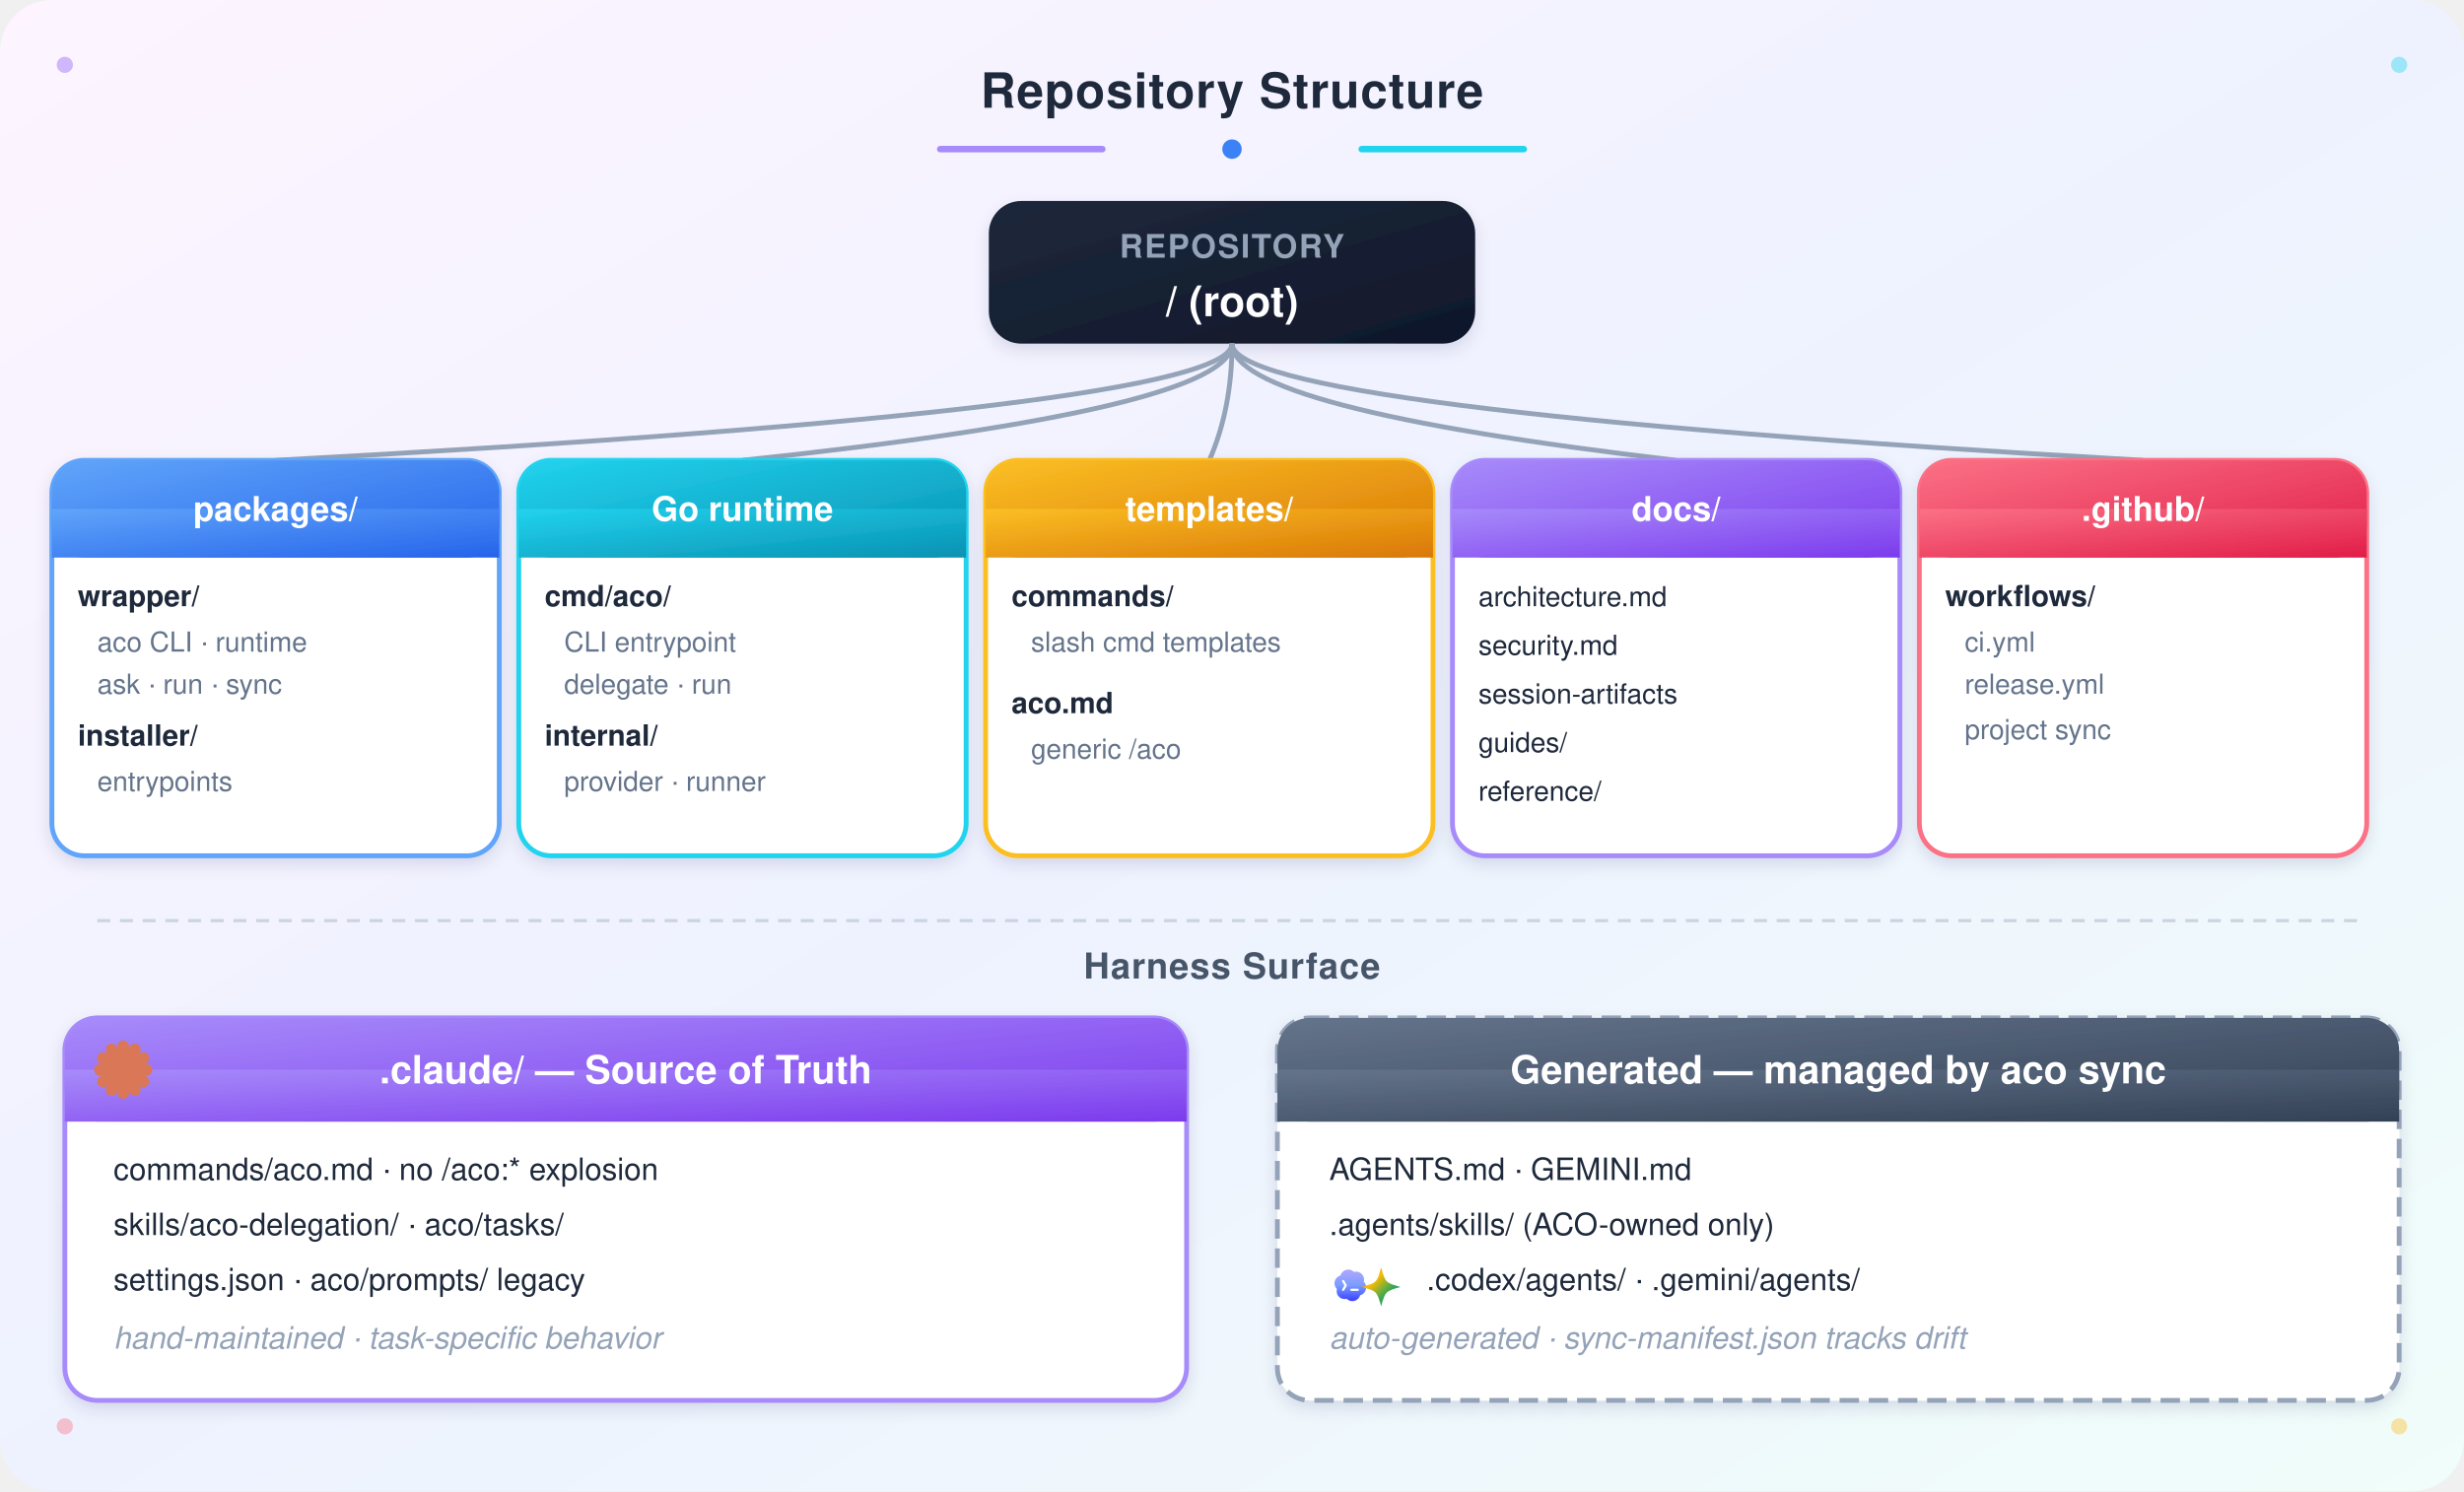
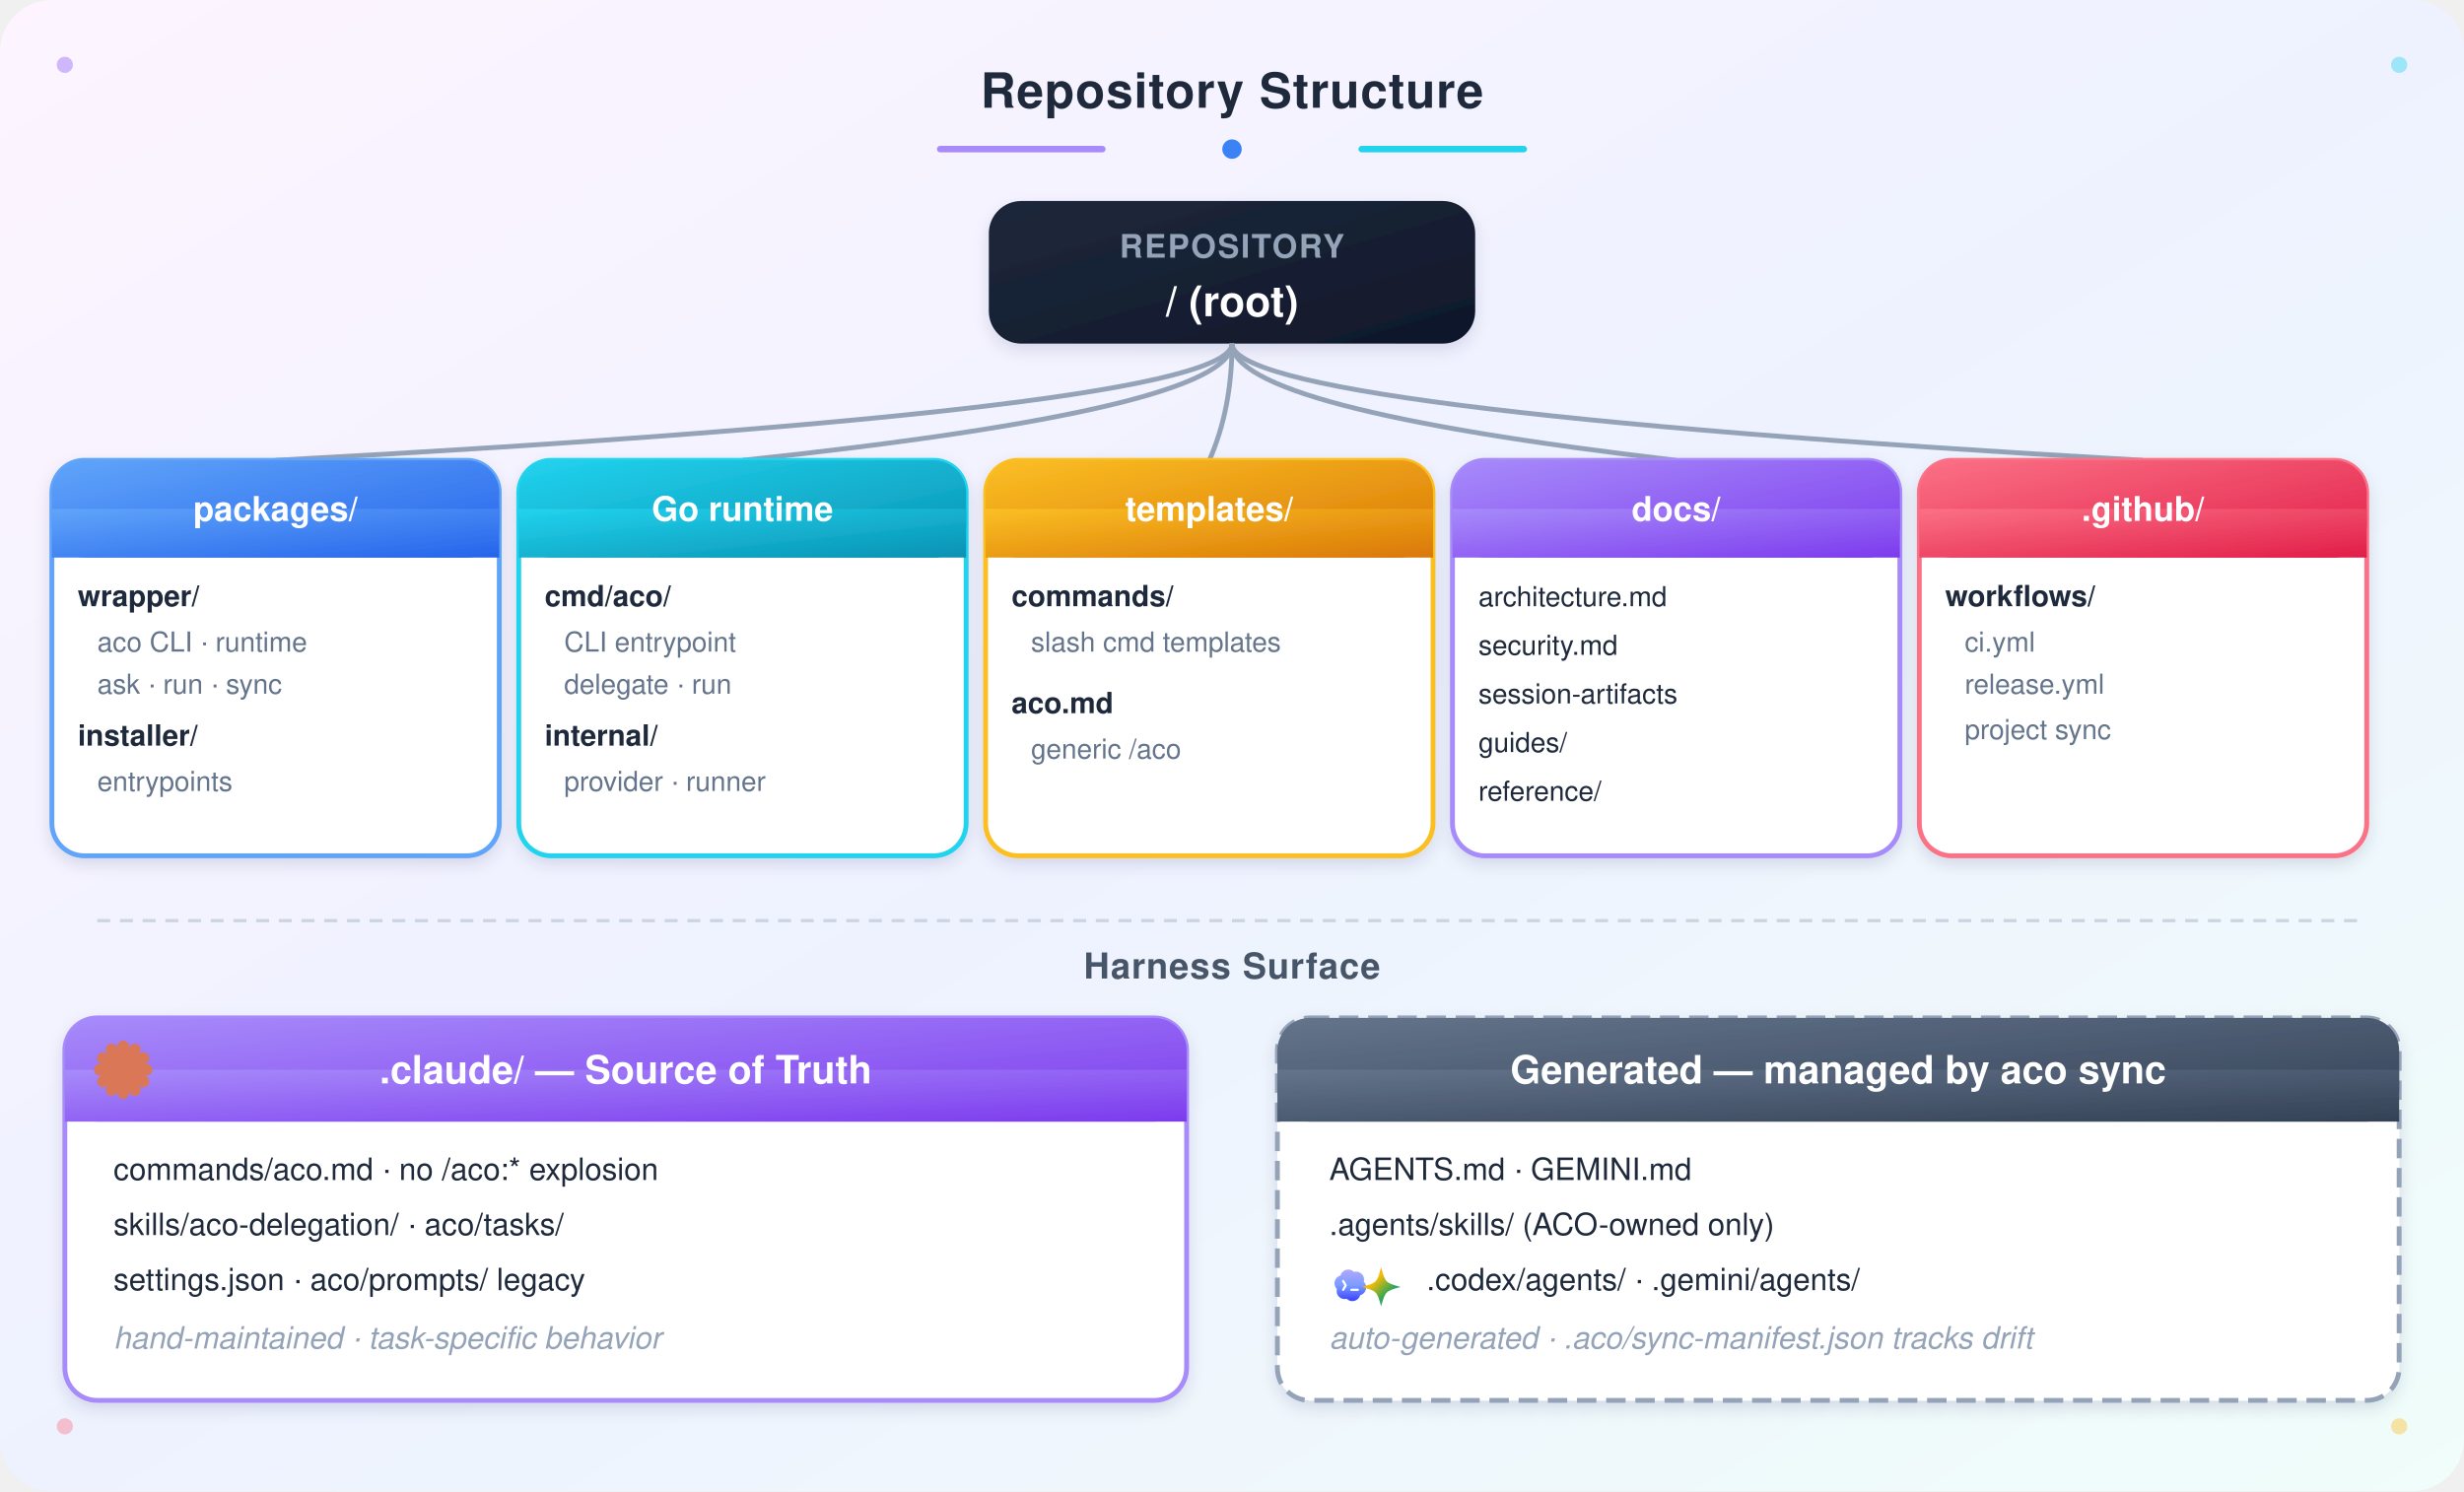
<svg xmlns="http://www.w3.org/2000/svg" viewBox="0 0 760 460" font-family="'Helvetica Neue',Helvetica,Arial,sans-serif">
  <defs>
    <linearGradient id="bg-g-rs" x1="0%" y1="0%" x2="100%" y2="100%">
      <stop offset="0%" stop-color="#fdf4ff" />
      <stop offset="50%" stop-color="#eef2ff" />
      <stop offset="100%" stop-color="#f0fdfa" />
    </linearGradient>
    <linearGradient id="root-g-rs" x1="0%" y1="0%" x2="100%" y2="100%">
      <stop offset="0%" stop-color="#1e293b" />
      <stop offset="100%" stop-color="#0f172a" />
    </linearGradient>
    <linearGradient id="blu-g-rs" x1="0%" y1="0%" x2="100%" y2="100%">
      <stop offset="0%" stop-color="#60a5fa" />
      <stop offset="100%" stop-color="#2563eb" />
    </linearGradient>
    <linearGradient id="cya-g-rs" x1="0%" y1="0%" x2="100%" y2="100%">
      <stop offset="0%" stop-color="#22d3ee" />
      <stop offset="100%" stop-color="#0891b2" />
    </linearGradient>
    <linearGradient id="ora-g-rs" x1="0%" y1="0%" x2="100%" y2="100%">
      <stop offset="0%" stop-color="#fbbf24" />
      <stop offset="100%" stop-color="#d97706" />
    </linearGradient>
    <linearGradient id="pur-g-rs" x1="0%" y1="0%" x2="100%" y2="100%">
      <stop offset="0%" stop-color="#a78bfa" />
      <stop offset="100%" stop-color="#7c3aed" />
    </linearGradient>
    <linearGradient id="ros-g-rs" x1="0%" y1="0%" x2="100%" y2="100%">
      <stop offset="0%" stop-color="#fb7185" />
      <stop offset="100%" stop-color="#e11d48" />
    </linearGradient>
    <linearGradient id="sla-g-rs" x1="0%" y1="0%" x2="100%" y2="100%">
      <stop offset="0%" stop-color="#64748b" />
      <stop offset="100%" stop-color="#334155" />
    </linearGradient>
    <linearGradient id="gm-rs" x1="0%" y1="0%" x2="100%" y2="100%">
      <stop offset="0%" stop-color="#ea4335" />
      <stop offset="33%" stop-color="#fbbc04" />
      <stop offset="66%" stop-color="#34a853" />
      <stop offset="100%" stop-color="#4285f4" />
    </linearGradient>
    <filter id="sh-rs" x="-10%" y="-10%" width="120%" height="130%">
      <feGaussianBlur in="SourceAlpha" stdDeviation="2.5" />
      <feOffset dx="0" dy="2" result="ob" />
      <feFlood flood-color="#1e1b4b" flood-opacity="0.12" />
      <feComposite in2="ob" operator="in" />
      <feMerge>
        <feMergeNode />
        <feMergeNode in="SourceGraphic" />
      </feMerge>
    </filter>
  </defs>
  <rect width="760" height="460" rx="16" fill="url(#bg-g-rs)" />
  <circle cx="20" cy="20" r="2.5" fill="#8b5cf6" opacity="0.4" />
  <circle cx="740" cy="20" r="2.5" fill="#22d3ee" opacity="0.4" />
  <circle cx="20" cy="440" r="2.5" fill="#fb7185" opacity="0.4" />
  <circle cx="740" cy="440" r="2.5" fill="#fbbf24" opacity="0.4" />
  <text x="380" y="28" text-anchor="middle" dominant-baseline="middle" font-size="15" font-weight="700" fill="#1e293b" letter-spacing="0.3">Repository Structure</text>
  <line x1="290" y1="46" x2="340" y2="46" stroke="#a78bfa" stroke-width="2" stroke-linecap="round" />
  <line x1="420" y1="46" x2="470" y2="46" stroke="#22d3ee" stroke-width="2" stroke-linecap="round" />
  <circle cx="380" cy="46" r="3" fill="#3b82f6" />
  <g filter="url(#sh-rs)">
    <rect x="305" y="62" width="150" height="44" rx="10" fill="url(#root-g-rs)" />
  </g>
  <text x="380" y="76" text-anchor="middle" dominant-baseline="middle" font-size="10" font-weight="700" fill="#94a3b8" letter-spacing="0.5">REPOSITORY</text>
  <text x="380" y="93" text-anchor="middle" dominant-baseline="middle" font-size="13" font-weight="700" fill="white">/ (root)</text>
  <path d="M 380 106 Q 380 126 85 142" stroke="#94a3b8" stroke-width="1.5" fill="none" />
  <path d="M 380 106 Q 380 126 229 142" stroke="#94a3b8" stroke-width="1.5" fill="none" />
  <path d="M 380 106 Q 380 126 373 142" stroke="#94a3b8" stroke-width="1.5" fill="none" />
  <path d="M 380 106 Q 380 126 517 142" stroke="#94a3b8" stroke-width="1.5" fill="none" />
  <path d="M 380 106 Q 380 126 661 142" stroke="#94a3b8" stroke-width="1.5" fill="none" />
  <g filter="url(#sh-rs)">
    <rect x="16" y="142" width="138" height="122" rx="10" fill="white" stroke="#60a5fa" stroke-width="1.5" />
    <rect x="16" y="142" width="138" height="30" rx="10" fill="url(#blu-g-rs)" />
    <rect x="16" y="157" width="138" height="15" fill="url(#blu-g-rs)" />
  </g>
  <text x="85" y="157" text-anchor="middle" dominant-baseline="middle" font-size="10.5" font-weight="700" fill="white">packages/</text>
  <text x="24" y="187" font-size="9" fill="#1e293b" font-weight="600">wrapper/</text>
  <text x="30" y="201" font-size="8.5" fill="#64748b">aco CLI · runtime</text>
  <text x="30" y="214" font-size="8.5" fill="#64748b">ask · run · sync</text>
  <text x="24" y="230" font-size="9" fill="#1e293b" font-weight="600">installer/</text>
  <text x="30" y="244" font-size="8.5" fill="#64748b">entrypoints</text>
  <g filter="url(#sh-rs)">
    <rect x="160" y="142" width="138" height="122" rx="10" fill="white" stroke="#22d3ee" stroke-width="1.5" />
    <rect x="160" y="142" width="138" height="30" rx="10" fill="url(#cya-g-rs)" />
    <rect x="160" y="157" width="138" height="15" fill="url(#cya-g-rs)" />
  </g>
  <text x="229" y="157" text-anchor="middle" dominant-baseline="middle" font-size="10.5" font-weight="700" fill="white">Go runtime</text>
  <text x="168" y="187" font-size="9" fill="#1e293b" font-weight="600">cmd/aco/</text>
  <text x="174" y="201" font-size="8.5" fill="#64748b">CLI entrypoint</text>
  <text x="174" y="214" font-size="8.5" fill="#64748b">delegate · run</text>
  <text x="168" y="230" font-size="9" fill="#1e293b" font-weight="600">internal/</text>
  <text x="174" y="244" font-size="8.5" fill="#64748b">provider · runner</text>
  <g filter="url(#sh-rs)">
    <rect x="304" y="142" width="138" height="122" rx="10" fill="white" stroke="#fbbf24" stroke-width="1.5" />
    <rect x="304" y="142" width="138" height="30" rx="10" fill="url(#ora-g-rs)" />
    <rect x="304" y="157" width="138" height="15" fill="url(#ora-g-rs)" />
  </g>
  <text x="373" y="157" text-anchor="middle" dominant-baseline="middle" font-size="10.5" font-weight="700" fill="white">templates/</text>
  <text x="312" y="187" font-size="9" fill="#1e293b" font-weight="600">commands/</text>
  <text x="318" y="201" font-size="8.5" fill="#64748b">slash cmd templates</text>
  <text x="312" y="220" font-size="9" fill="#1e293b" font-weight="600">aco.md</text>
  <text x="318" y="234" font-size="8.5" fill="#64748b">generic /aco</text>
  <g filter="url(#sh-rs)">
    <rect x="448" y="142" width="138" height="122" rx="10" fill="white" stroke="#a78bfa" stroke-width="1.5" />
    <rect x="448" y="142" width="138" height="30" rx="10" fill="url(#pur-g-rs)" />
    <rect x="448" y="157" width="138" height="15" fill="url(#pur-g-rs)" />
  </g>
  <text x="517" y="157" text-anchor="middle" dominant-baseline="middle" font-size="10.5" font-weight="700" fill="white">docs/</text>
  <text x="456" y="187" font-size="8.5" fill="#1e293b">architecture.md</text>
  <text x="456" y="202" font-size="8.5" fill="#1e293b">security.md</text>
  <text x="456" y="217" font-size="8.5" fill="#1e293b">session-artifacts</text>
  <text x="456" y="232" font-size="8.5" fill="#1e293b">guides/</text>
  <text x="456" y="247" font-size="8.5" fill="#1e293b">reference/</text>
  <g filter="url(#sh-rs)">
    <rect x="592" y="142" width="138" height="122" rx="10" fill="white" stroke="#fb7185" stroke-width="1.5" />
    <rect x="592" y="142" width="138" height="30" rx="10" fill="url(#ros-g-rs)" />
    <rect x="592" y="157" width="138" height="15" fill="url(#ros-g-rs)" />
  </g>
  <text x="661" y="157" text-anchor="middle" dominant-baseline="middle" font-size="10.5" font-weight="700" fill="white">.github/</text>
  <text x="600" y="187" font-size="9" fill="#1e293b" font-weight="600">workflows/</text>
  <text x="606" y="201" font-size="8.5" fill="#64748b">ci.yml</text>
  <text x="606" y="214" font-size="8.5" fill="#64748b">release.yml</text>
  <text x="606" y="228" font-size="8.5" fill="#64748b">project sync</text>
  <line x1="30" y1="284" x2="730" y2="284" stroke="#cbd5e1" stroke-width="1" stroke-dasharray="4,3" />
  <text x="380" y="298" text-anchor="middle" dominant-baseline="middle" font-size="11" font-weight="700" fill="#475569" letter-spacing="0.3">Harness Surface</text>
  <g filter="url(#sh-rs)">
    <rect x="20" y="314" width="346" height="118" rx="10" fill="white" stroke="#a78bfa" stroke-width="1.5" />
    <rect x="20" y="314" width="346" height="32" rx="10" fill="url(#pur-g-rs)" />
    <rect x="20" y="330" width="346" height="16" fill="url(#pur-g-rs)" />
  </g>
  <rect x="36.2" y="321" width="3.6" height="18" rx="1.8" fill="#D97757" transform="rotate(0 38 330)" />
  <rect x="36.2" y="321" width="3.6" height="18" rx="1.8" fill="#D97757" transform="rotate(30 38 330)" />
  <rect x="36.2" y="321" width="3.6" height="18" rx="1.8" fill="#D97757" transform="rotate(60 38 330)" />
  <rect x="36.2" y="321" width="3.6" height="18" rx="1.8" fill="#D97757" transform="rotate(90 38 330)" />
  <rect x="36.2" y="321" width="3.6" height="18" rx="1.8" fill="#D97757" transform="rotate(120 38 330)" />
  <rect x="36.2" y="321" width="3.6" height="18" rx="1.8" fill="#D97757" transform="rotate(150 38 330)" />
  <text x="193" y="330" text-anchor="middle" dominant-baseline="middle" font-size="12" font-weight="700" fill="white">.claude/  —  Source of Truth</text>
  <text x="35" y="364" font-size="9.5" fill="#1e293b">commands/aco.md · no /aco:* explosion</text>
  <text x="35" y="381" font-size="9.5" fill="#1e293b">skills/aco-delegation/ · aco/tasks/</text>
  <text x="35" y="398" font-size="9.5" fill="#1e293b">settings.json · aco/prompts/ legacy</text>
  <text x="35" y="416" font-size="9.5" fill="#94a3b8" font-style="italic">hand-maintained · task-specific behavior</text>
  <g filter="url(#sh-rs)">
    <rect x="394" y="314" width="346" height="118" rx="10" fill="white" stroke="#94a3b8" stroke-width="1.5" stroke-dasharray="6,3" />
    <rect x="394" y="314" width="346" height="32" rx="10" fill="url(#sla-g-rs)" />
    <rect x="394" y="330" width="346" height="16" fill="url(#sla-g-rs)" />
  </g>
  <text x="567" y="330" text-anchor="middle" dominant-baseline="middle" font-size="12" font-weight="700" fill="white">Generated  —  managed by aco sync</text>
  <text x="410" y="364" font-size="9.5" fill="#1e293b">AGENTS.md · GEMINI.md</text>
  <text x="410" y="381" font-size="9.5" fill="#1e293b">.agents/skills/ (ACO-owned only)</text>
  <svg x="410" y="390" width="13" height="13" viewBox="0 0 24 24">
    <defs>
      <linearGradient id="cx-rs2" gradientUnits="userSpaceOnUse" x1="12" x2="12" y1="3" y2="21">
        <stop stop-color="#B1A7FF" />
        <stop offset=".5" stop-color="#7A9DFF" />
        <stop offset="1" stop-color="#3941FF" />
      </linearGradient>
    </defs>
    <path d="M19.503 0H4.496A4.496 4.496 0 000 4.496v15.007A4.496 4.496 0 004.496 24h15.007A4.496 4.496 0 0024 19.503V4.496A4.496 4.496 0 0019.503 0z" fill="#fff" />
    <path d="M9.064 3.344a4.578 4.578 0 012.285-.312c1 .115 1.891.54 2.673 1.275.01.01.024.017.037.021a.09.09 0 00.043 0 4.55 4.55 0 013.046.275l.047.022.116.057a4.581 4.581 0 012.188 2.399c.209.51.313 1.041.315 1.595a4.24 4.24 0 01-.134 1.223.123.123 0 00.03.115c.594.607.988 1.33 1.183 2.17.289 1.425-.007 2.71-.887 3.854l-.136.166a4.548 4.548 0 01-2.201 1.388.123.123 0 00-.081.076c-.191.551-.383 1.023-.74 1.494-.9 1.187-2.222 1.846-3.711 1.838-1.187-.006-2.239-.44-3.157-1.302a.107.107 0 00-.105-.024c-.388.125-.78.143-1.204.138a4.441 4.441 0 01-1.945-.466 4.544 4.544 0 01-1.61-1.335c-.152-.202-.303-.392-.414-.617a5.81 5.81 0 01-.37-.961 4.582 4.582 0 01-.014-2.298.124.124 0 00.006-.056.085.085 0 00-.027-.048 4.467 4.467 0 01-1.034-1.651 3.896 3.896 0 01-.251-1.192 5.189 5.189 0 01.141-1.6c.337-1.112.982-1.985 1.933-2.618.212-.141.413-.251.601-.33.215-.089.43-.164.646-.227a.098.098 0 00.065-.066 4.51 4.51 0 01.829-1.615 4.535 4.535 0 011.837-1.388zm3.482 10.565a.637.637 0 000 1.272h3.636a.637.637 0 100-1.272h-3.636zM8.462 9.23a.637.637 0 00-1.106.631l1.272 2.224-1.266 2.136a.636.636 0 101.095.649l1.454-2.455a.636.636 0 00.005-.64L8.462 9.23z" fill="url(#cx-rs2)" />
  </svg>
  <path d="M426,391 C427.32,395.68 427.32,395.68 432,397 C427.32,398.32 427.32,398.32 426,403 C424.68,398.32 424.68,398.32 420,397 C424.68,395.68 424.68,395.68 426,391 Z" fill="url(#gm-rs)" />
  <text x="440" y="398" font-size="9.5" fill="#1e293b">.codex/agents/ · .gemini/agents/</text>
-   <text x="410" y="416" font-size="9.5" fill="#94a3b8" font-style="italic">auto-generated · sync-manifest.json tracks drift</text>
+   <text x="410" y="416" font-size="9.5" fill="#94a3b8" font-style="italic">auto-generated · .aco/sync-manifest.json tracks drift</text>
</svg>
